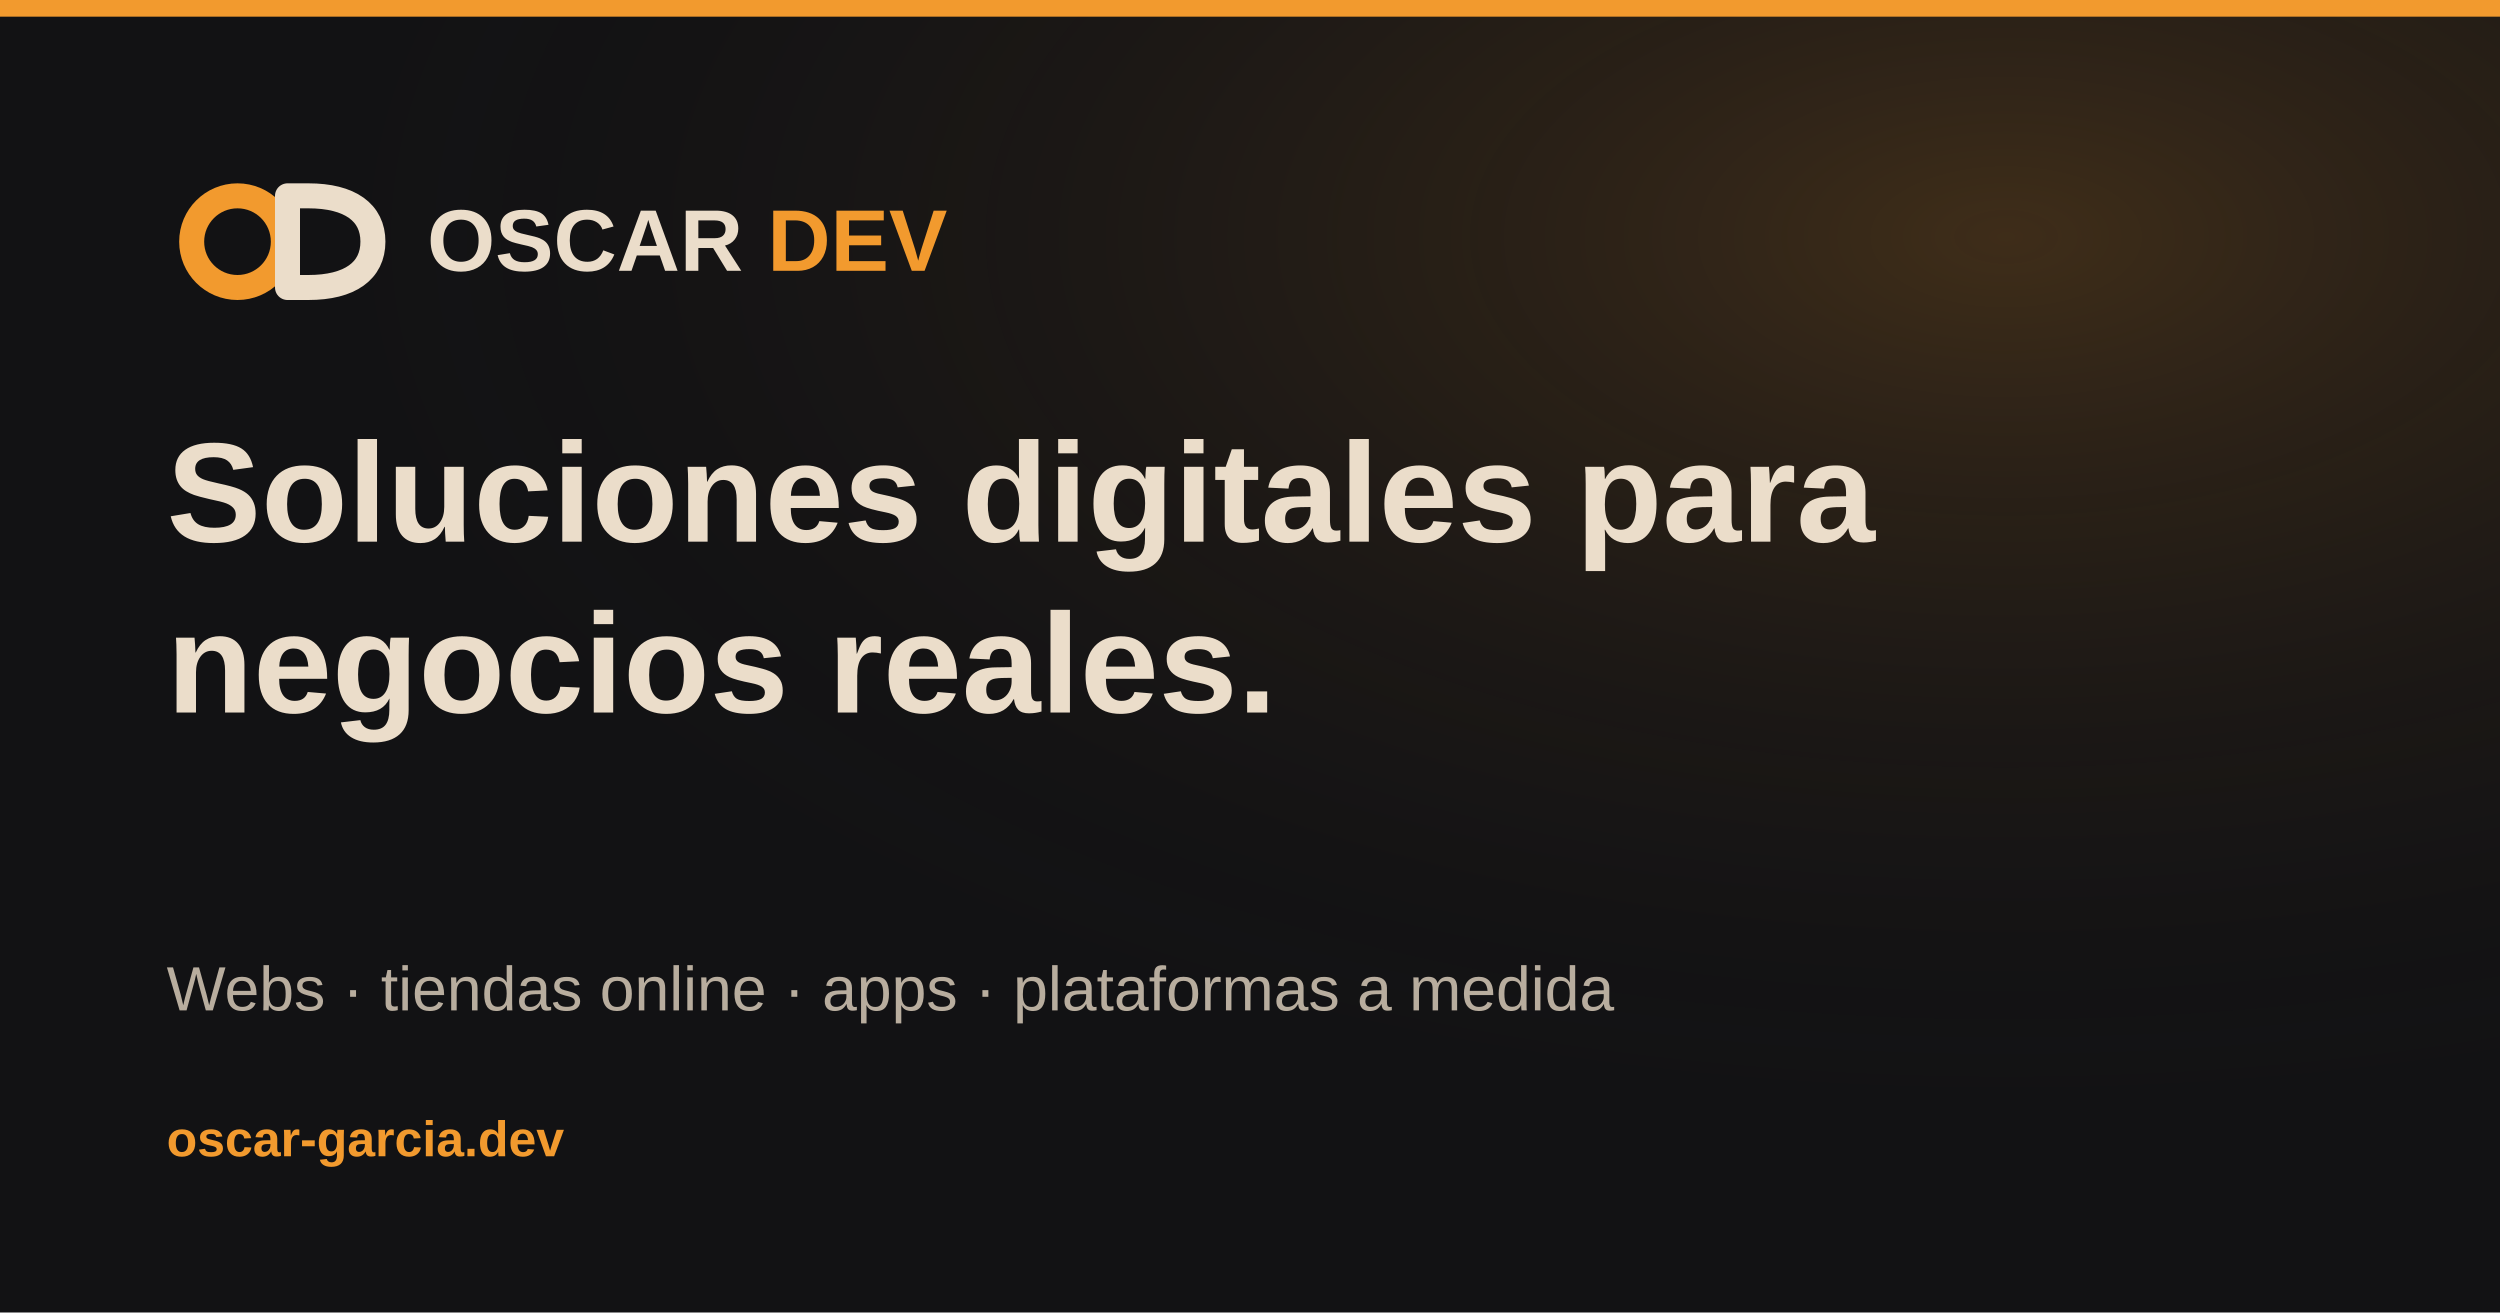
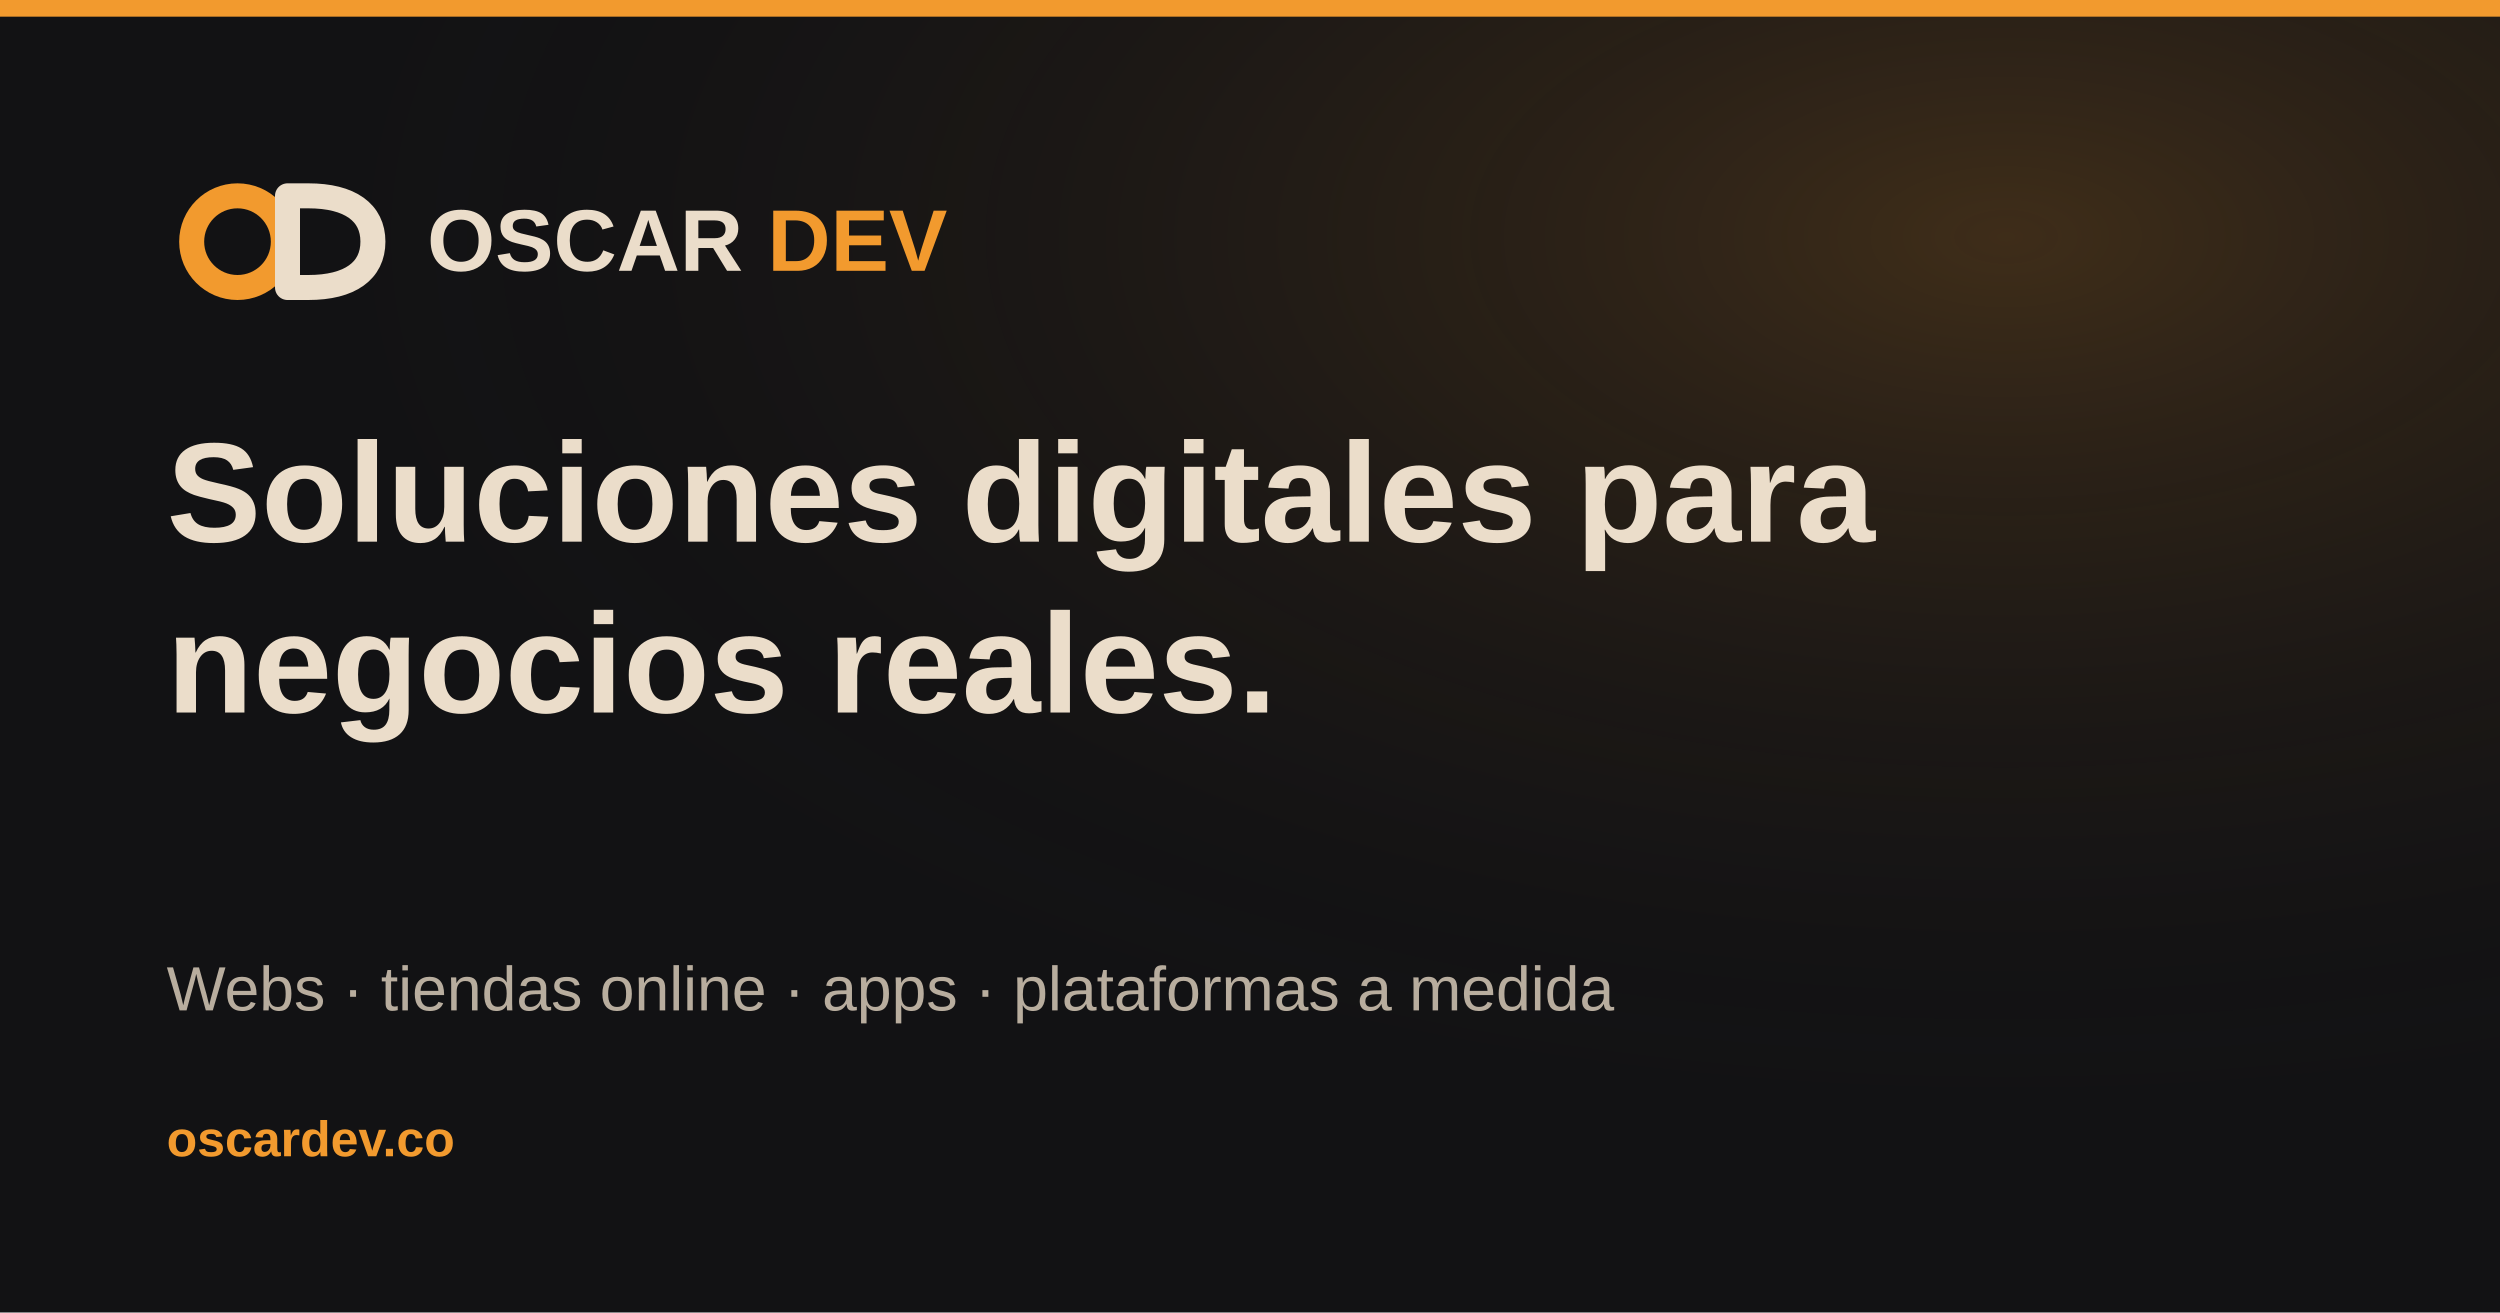
<svg xmlns="http://www.w3.org/2000/svg" width="1200" height="630" viewBox="0 0 1200 630" role="img" aria-label="Oscar Dev — soluciones digitales para negocios reales">
  <defs>
    <radialGradient id="glow" cx="80%" cy="18%" r="70%">
      <stop offset="0" stop-color="#F29A2E" stop-opacity=".2" />
      <stop offset="1" stop-color="#121214" stop-opacity="0" />
    </radialGradient>
  </defs>
  <rect width="1200" height="630" fill="#121214" />
  <rect width="1200" height="630" fill="url(#glow)" />
  <path d="M0 4h1200" stroke="#F29A2E" stroke-width="8" />
  <g transform="translate(80 82)">
    <circle cx="34" cy="34" r="22" fill="none" stroke="#F29A2E" stroke-width="12" />
    <path d="M58 12h10c20 0 31 8 31 22S88 56 68 56H58V12Z" fill="none" stroke="#EBDDCA" stroke-width="12" stroke-linejoin="round" />
    <text x="125" y="48" fill="#EBDDCA" font-family="Arial, Helvetica, sans-serif" font-size="42" font-weight="700">OSCAR <tspan fill="#F29A2E">DEV</tspan>
    </text>
  </g>
  <text x="80" y="260" fill="#EBDDCA" font-family="Arial, Helvetica, sans-serif" font-size="68" font-weight="700">
    <tspan x="80" dy="0">Soluciones digitales para</tspan>
    <tspan x="80" dy="82">negocios reales.</tspan>
  </text>
  <text x="80" y="485" fill="#B8AD9E" font-family="Arial, Helvetica, sans-serif" font-size="30">Webs · tiendas online · apps · plataformas a medida</text>
-   <text x="80" y="555" fill="#F29A2E" font-family="Arial, Helvetica, sans-serif" font-size="24" font-weight="700">oscar-garcia.dev</text>
+   <text x="80" y="555" fill="#F29A2E" font-family="Arial, Helvetica, sans-serif" font-size="24" font-weight="700">oscardev.co</text>
</svg>
